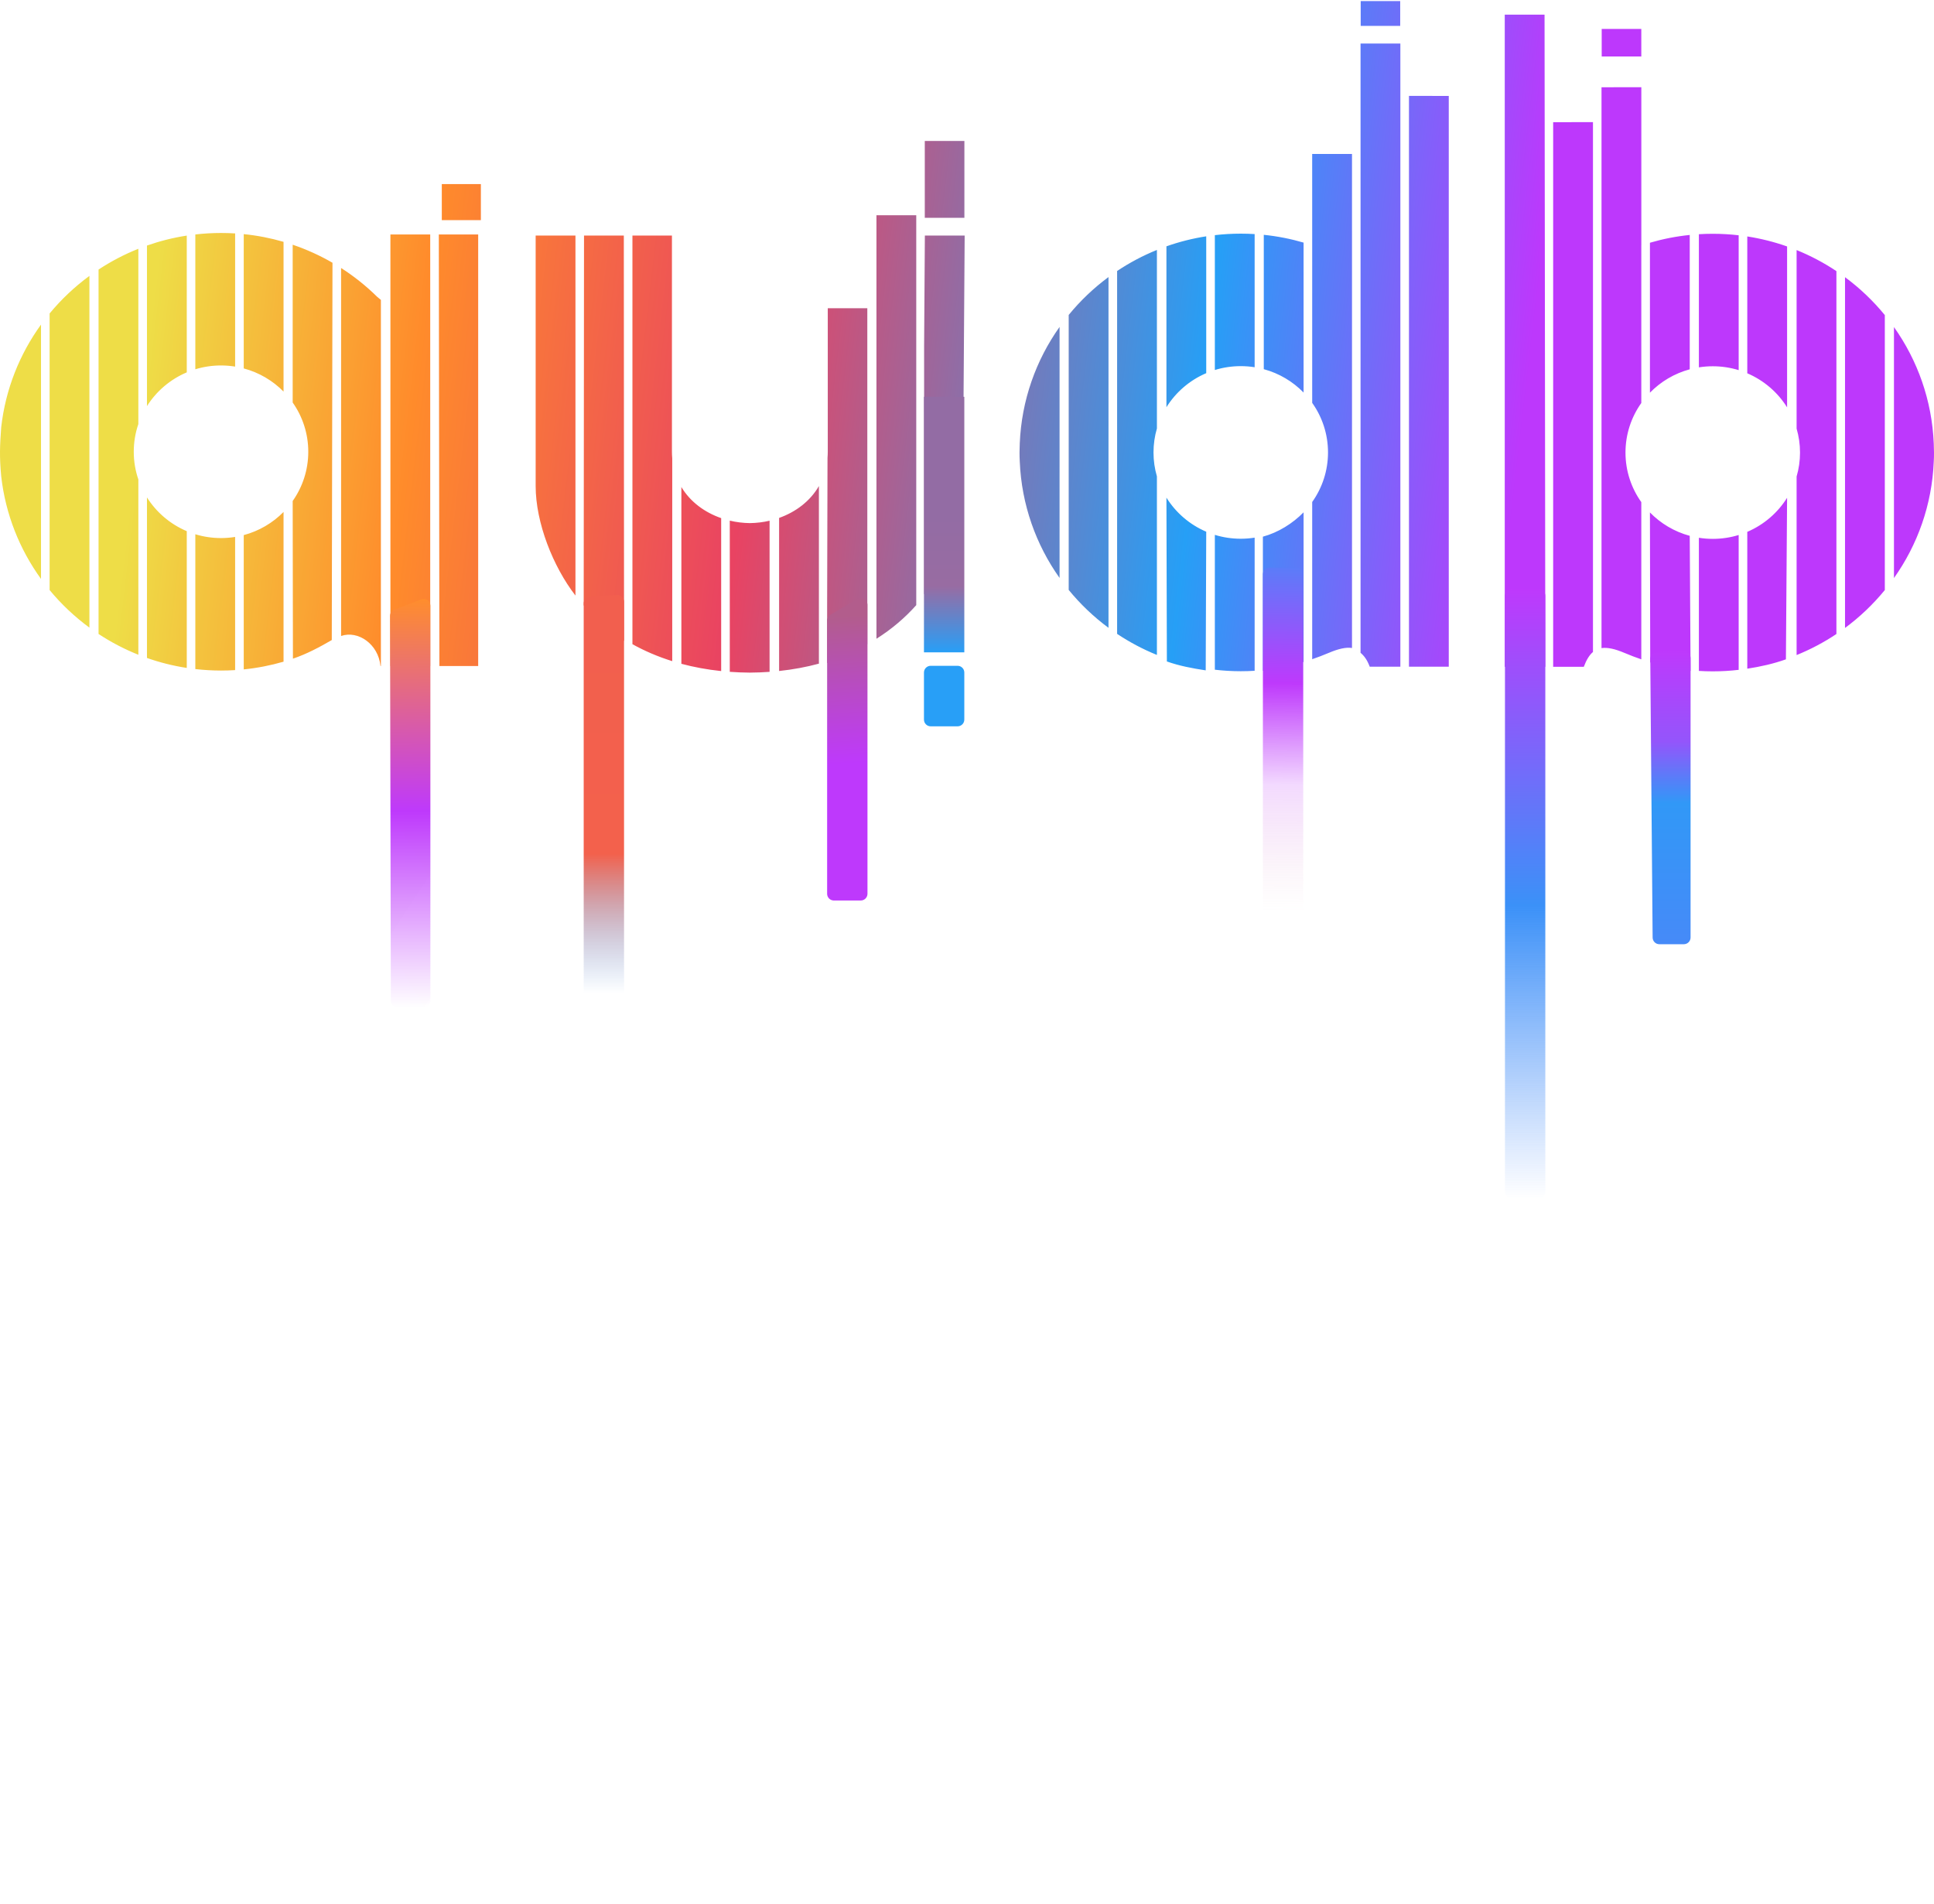
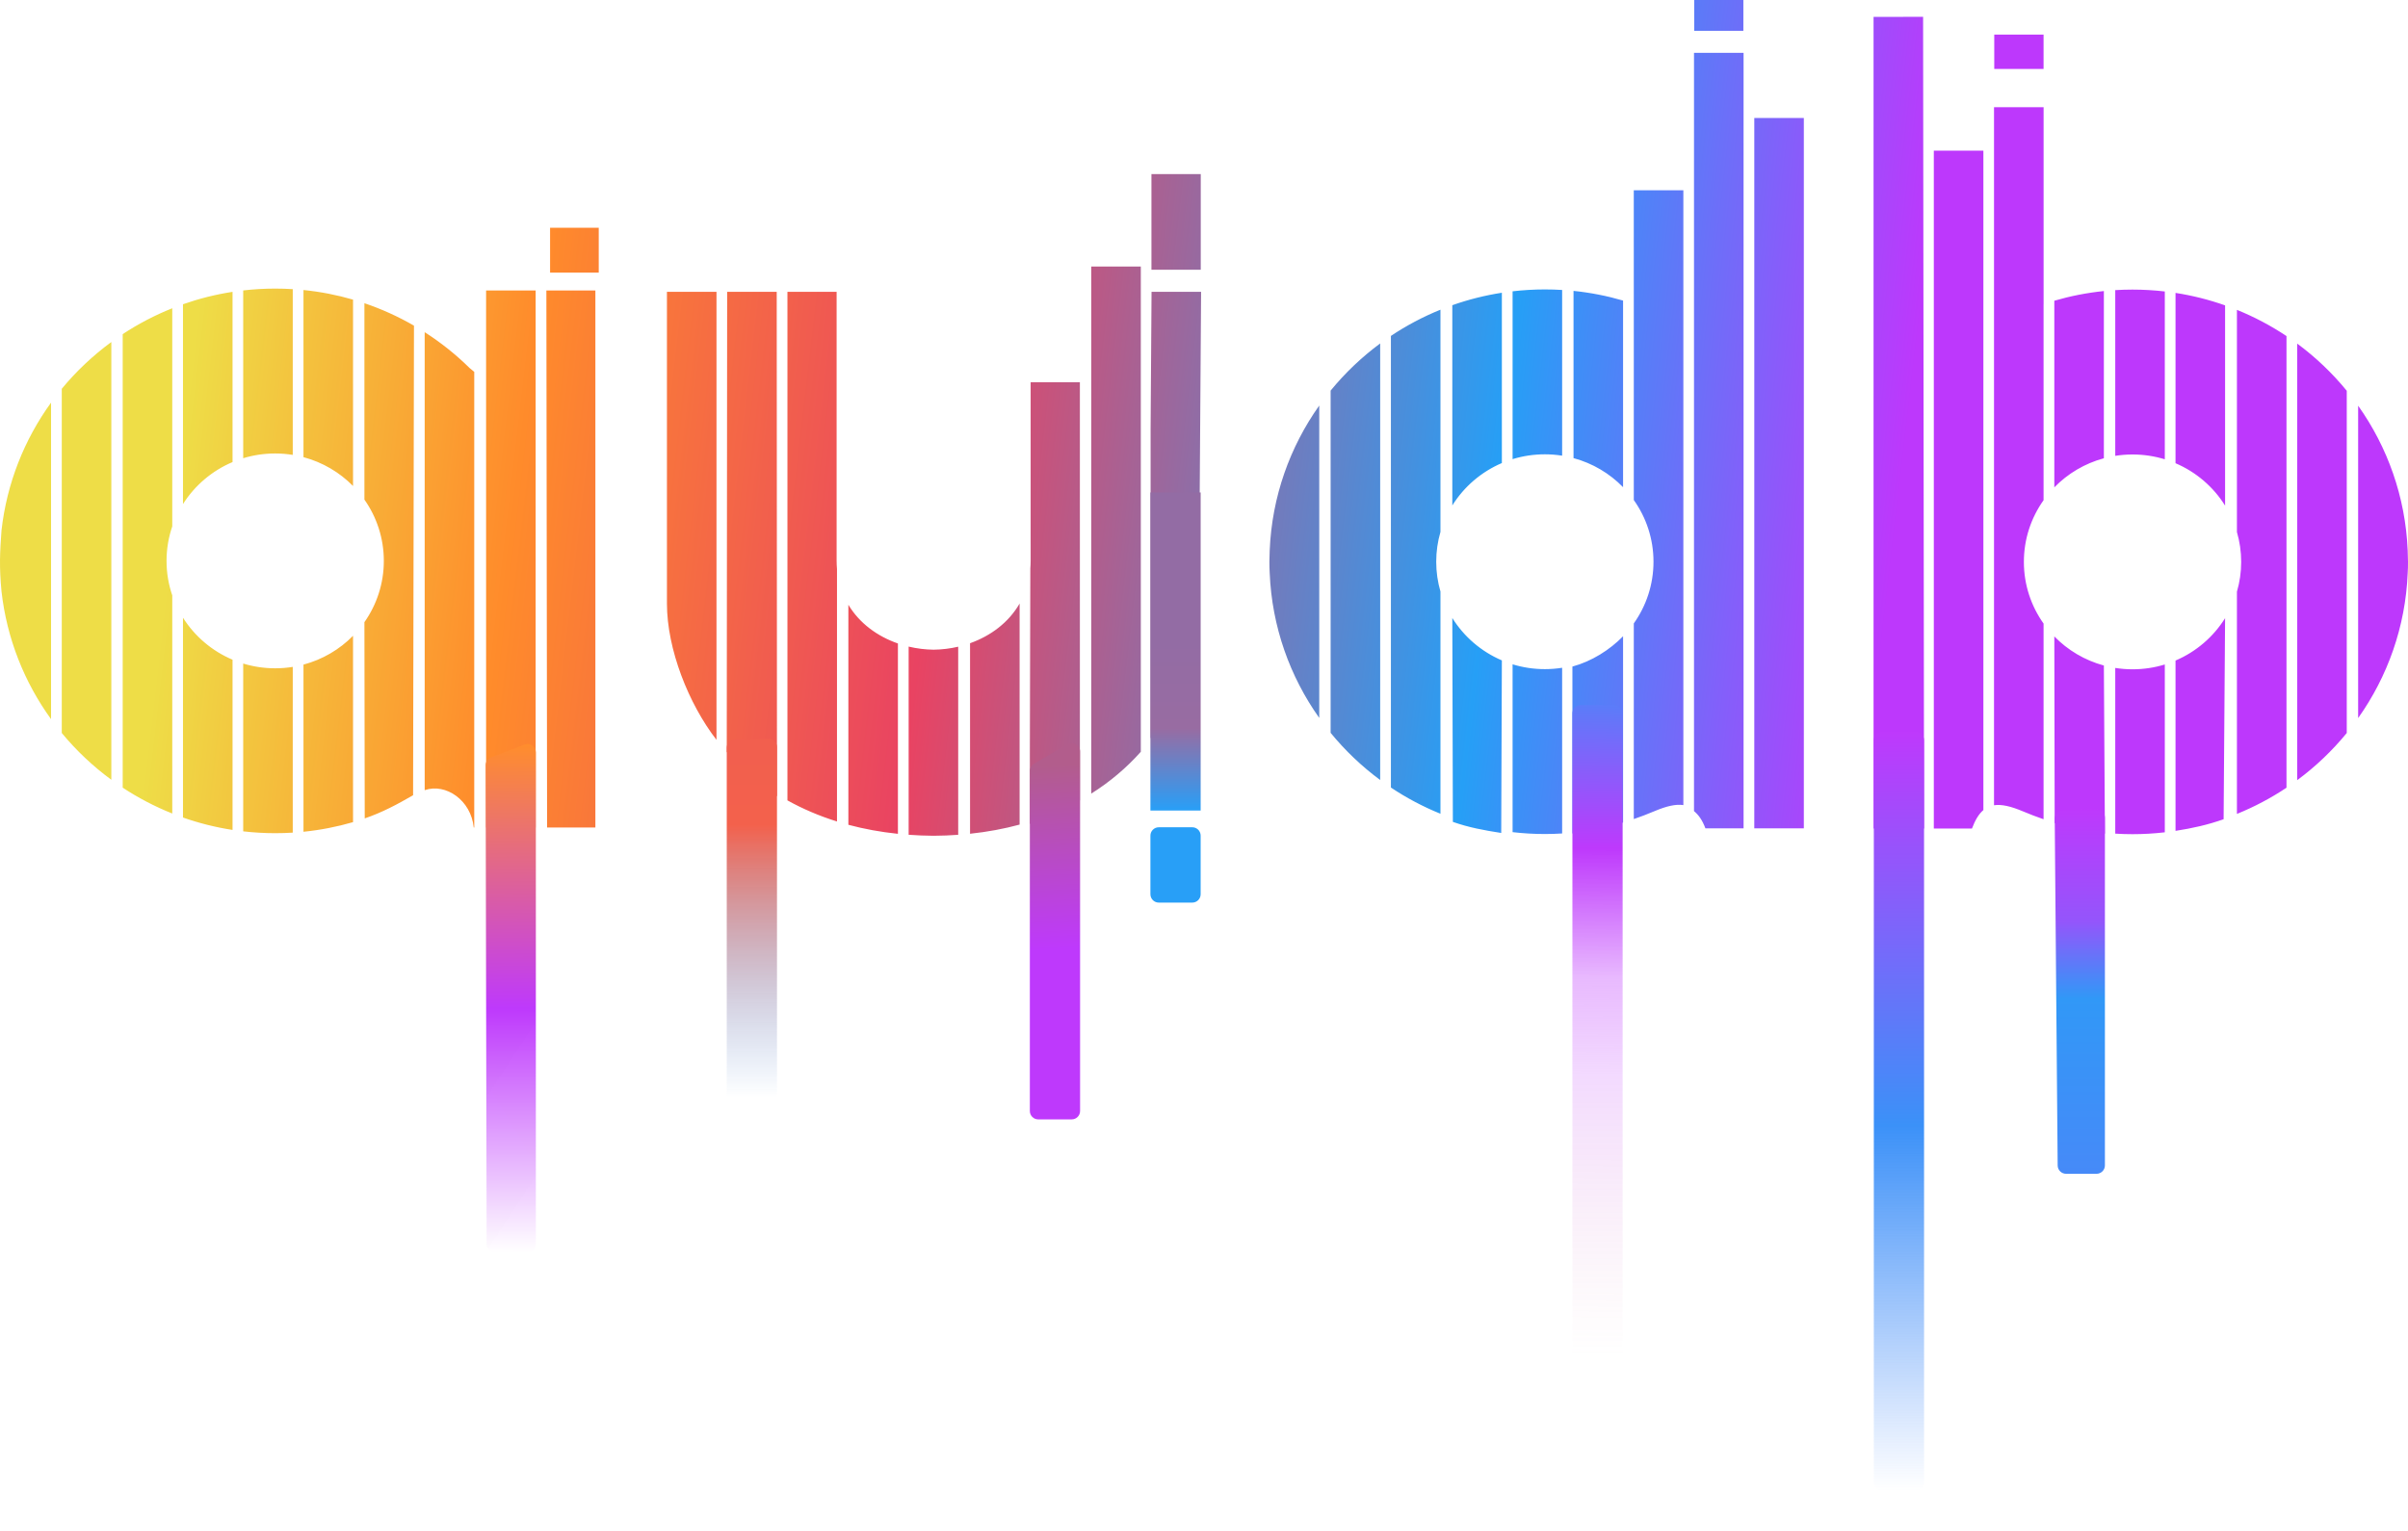
- <svg xmlns="http://www.w3.org/2000/svg" width="1438" height="1415" viewBox="0 0 1438 1415" fill="none">
-   <path fill-rule="evenodd" clip-rule="evenodd" d="M398.281 175.145H427.875V442.778C411.225 421.302 398.281 388.619 398.281 361.379V175.145ZM434.24 175.145H463.833L464 476.5C452.798 469.499 442.5 459.446 434 450L434.24 175.145ZM470.237 175.145H499.608V335.704C499.608 337.424 499.686 339.104 499.83 340.747V491.547C489.206 488.228 479.329 483.993 470.237 478.935V175.145ZM506.625 362.084C513.268 373.173 524.021 380.977 536.217 385.211V498.913C525.832 497.836 515.96 496.019 506.625 493.518V362.084ZM542.62 387.076C547.499 388.236 552.524 388.856 557.543 388.917C562.475 388.857 567.415 388.259 572.214 387.135V499.501C567.435 499.847 562.552 500.041 557.566 500.072L557.519 500.073C552.445 500.042 547.482 499.836 542.62 499.482V387.076ZM579.291 385.06C591.575 380.698 602.356 372.701 608.885 361.356V493.407C599.553 495.934 589.678 497.771 579.291 498.871V385.06ZM615.288 340.405C615.412 338.873 615.477 337.305 615.477 335.704V229.177H644.881V478.918L644.502 479.129C635.508 484.137 625.475 489.724 615 493V451L615.288 340.405ZM651.675 160.016H681.269V449.909C672.782 459.434 662.889 467.828 651.675 474.893V160.016ZM687.672 175.145H717.266L715.991 360.617C713.869 391.685 704.407 419.27 687.11 441.843V257.13L687.672 175.145ZM1273.5 173.811C1270.03 173.811 1266.59 173.917 1263.18 174.126V273.119C1266.54 272.587 1269.99 272.307 1273.5 272.307C1280.21 272.307 1286.68 273.315 1292.77 275.184V174.927C1286.45 174.198 1280.02 173.811 1273.5 173.811ZM1256.38 174.68C1246.21 175.722 1236.32 177.677 1226.79 180.465V291.947C1234.78 283.751 1244.95 277.655 1256.38 274.569V174.68ZM1220.39 182.48V64.849L1190.78 64.869V481.853C1195.18 481.178 1200.71 482.392 1207.92 485.438C1212.04 487.182 1216.19 488.771 1220.37 490.199V373.314C1212.96 362.887 1208.61 350.182 1208.61 336.468C1208.61 322.755 1212.96 310.05 1220.37 299.622V182.48L1220.39 182.48ZM1184.43 90.811L1154.83 90.835V495.753H1177.61C1179.5 490.722 1181.67 487.062 1184.43 484.735V90.811ZM1148.43 10.873L1118.84 10.897V495.753H1149L1148.43 10.873ZM1227 492.5C1236.63 495.38 1246.86 497.727 1257 498.802L1256.38 398.37C1244.95 395.284 1234.78 389.188 1226.79 380.99L1227 492.5ZM1263.18 498.802C1266.58 499.018 1270.02 499.127 1273.5 499.127C1280.02 499.127 1286.45 498.74 1292.77 498.01V397.755C1286.68 399.625 1280.21 400.632 1273.5 400.632C1269.99 400.632 1266.54 400.352 1263.18 399.819V498.802ZM1299.17 497.151C1309.38 495.568 1318.4 493.547 1327.89 490.199L1328.77 370.088C1321.8 381.26 1311.47 390.162 1299.17 395.409V497.151ZM1335.84 487.022C1346.29 482.787 1356.2 477.53 1365.44 471.36V201.575C1356.2 195.405 1346.29 190.149 1335.84 185.915V318.658C1337.49 324.313 1338.38 330.288 1338.38 336.469C1338.38 342.651 1337.49 348.626 1335.84 354.28V487.022ZM1371.84 466.86C1382.85 458.723 1392.79 449.245 1401.43 438.684V234.253C1392.79 223.692 1382.85 214.213 1371.84 206.076V466.86ZM1408.23 429.774C1425.75 405.079 1436.49 375.347 1437.82 343.211C1438.1 338.826 1438.02 334.301 1437.82 329.728C1436.49 297.59 1425.75 267.858 1408.23 243.163V429.774ZM1328.77 183.233C1319.27 179.884 1309.38 177.369 1299.17 175.787V277.53C1311.47 282.776 1321.8 291.678 1328.77 302.851V183.233ZM357.555 163.678H328.49V136.877H357.555V163.678ZM717.061 161.948H687.612V104.819H717.061V161.948ZM1190.92 41.997H1220.37V21.499H1190.92V41.997ZM1041.1 19.236H1011.73V0.817H1041.1V19.236ZM932.874 174.029C929.459 173.819 926.017 173.713 922.549 173.713C916.029 173.713 909.602 174.1 903.281 174.83V275.087C909.369 273.218 915.841 272.209 922.549 272.209C926.065 272.209 929.512 272.489 932.874 273.021V174.029ZM969.262 180.368C959.73 177.58 949.838 175.624 939.669 174.584V274.472C951.099 277.557 961.273 283.653 969.262 291.849V180.368ZM975.652 114.46L975.665 182.382L975.664 299.524C983.074 309.952 987.426 322.659 987.426 336.372C987.426 350.084 983.074 362.79 975.664 373.218V490.102C979.848 488.673 983.996 487.085 988.118 485.341C995.324 482.294 1000.86 481.08 1005.26 481.756V114.481L975.652 114.46ZM1041.22 32.383L1011.62 32.359V485.341C1014.38 487.668 1016.55 490.625 1018.44 495.656H1041.22V32.383ZM1077.21 71.315L1047.62 71.291V495.654H1077.21V71.315ZM939 498.705C949.136 497.631 959.635 495.034 969.262 492.154V380.894C961.273 389.091 950.43 395.915 939 399V498.705ZM922.549 499.03C926.03 499.03 929.47 498.921 932.874 498.705V399.722C929.512 400.255 926.065 400.534 922.549 400.534C915.841 400.534 909.369 399.527 903.281 397.657V497.912C909.602 498.643 916.029 499.03 922.549 499.03ZM867.612 491.782C877.106 495.13 886.285 496.818 896.493 498.4L896.878 395.312C884.579 390.065 874.249 381.162 867.285 369.99L867.612 491.782ZM830.614 471.263C839.853 477.432 849.763 482.69 860.208 486.924V354.183C858.558 348.529 857.672 342.553 857.672 336.372C857.672 330.191 858.558 324.215 860.208 318.56V185.818C849.763 190.052 839.852 195.308 830.614 201.478V471.263ZM794.617 438.587C803.256 449.148 813.197 458.627 824.211 466.763V205.979C813.197 214.116 803.256 223.594 794.617 234.156V438.587ZM758.23 343.113C759.556 375.249 770.302 404.982 787.823 429.677V243.065C770.301 267.761 759.556 297.493 758.23 329.63C758.013 334.125 757.971 338.619 758.23 343.113ZM896.878 175.69C886.67 177.271 876.778 179.787 867.285 183.135V302.753C874.249 291.581 884.579 282.679 896.878 277.432V175.69ZM30.488 430.414V241.332C14.574 263.326 4.077 289.407 0.894 317.671C-0.071 331.005 -0.505 339.318 0.894 354.074C4.077 382.339 14.574 408.42 30.488 430.414ZM174.827 173.54C171.357 173.323 167.859 173.214 164.335 173.214C157.872 173.214 151.5 173.594 145.233 174.312V274.539C151.272 272.702 157.687 271.71 164.335 271.71C167.907 271.71 171.411 271.999 174.827 272.55V173.54ZM210.824 179.805C201.291 177.032 191.397 175.089 181.23 174.062V273.913C192.645 276.951 202.817 282.989 210.824 291.124V179.805ZM247.212 195.349C237.891 189.961 227.989 185.454 217.618 181.943V299.264C224.925 309.647 229.212 322.263 229.212 335.872C229.212 349.481 224.925 362.097 217.618 372.48L217.806 489.701C228.177 486.189 237.367 481.25 246.686 475.862L247.212 195.349ZM280.424 220.655C272.286 212.633 263.3 205.452 253.614 199.248V472.829C266.189 468.483 281.308 478.808 282.914 495.157H283.207V222.957L280.424 220.655ZM319.878 174.342H290.285V495.157H319.878V174.342ZM355.546 174.342H326.281L326.709 495.157H355.546V174.342ZM181.23 497.681C191.397 496.655 201.291 494.712 210.824 491.939V380.622C202.817 388.757 192.645 394.795 181.23 397.832V497.681ZM164.335 498.531C167.859 498.531 171.357 498.422 174.827 498.205V399.195C171.411 399.746 167.907 400.035 164.335 400.035C157.687 400.035 151.272 399.045 145.233 397.207V497.432C151.5 498.149 157.872 498.531 164.335 498.531ZM109.274 489.18C118.769 492.514 128.662 495.018 138.868 496.587V394.901C126.598 389.717 116.275 380.899 109.274 369.816V489.18ZM73.278 471.337C82.527 477.429 92.434 482.619 102.872 486.781V356.468C100.657 350.004 99.456 343.077 99.456 335.872C99.456 328.668 100.657 321.741 102.872 315.276V184.963C92.434 189.125 82.527 194.315 73.278 200.407V471.337ZM36.89 438.687C45.542 449.162 55.486 458.554 66.483 466.616V205.128C55.486 213.192 45.542 222.582 36.89 233.057V438.687ZM138.868 175.157C128.662 176.727 118.769 179.229 109.274 182.564V301.927C116.275 290.845 126.598 282.028 138.868 276.844V175.157Z" fill="url(#paint0_linear_820_23)" />
-   <path d="M290.007 457.946C290.003 455.871 291.28 454.009 293.217 453.267L313.21 445.603C316.485 444.348 320 446.765 320 450.271V744C320 746.761 317.761 749 315 749H295.602C292.844 749 290.608 746.768 290.602 744.01L290.007 457.946Z" fill="url(#paint1_linear_820_23)" />
-   <rect x="687" y="295" width="30" height="190" fill="url(#paint2_linear_820_23)" />
-   <rect x="1119" y="438" width="30" height="453" rx="5" fill="url(#paint3_linear_820_23)" />
-   <path d="M939 427C939 424.239 941.239 422 944 422H964C966.761 422 969 424.239 969 427V909C969 911.761 966.761 914 964 914H944C941.239 914 939 911.761 939 909V427Z" fill="url(#paint4_linear_820_23)" />
-   <rect x="687" y="495" width="30" height="45" rx="5" fill="#289FF7" />
-   <path d="M1227.04 489.903C1227.02 487.192 1229.16 484.957 1231.87 484.864L1251.83 484.178C1254.66 484.081 1257 486.346 1257 489.175V697C1257 699.761 1254.76 702 1252 702H1233.79C1231.05 702 1228.82 699.787 1228.79 697.042L1227.04 489.903Z" fill="url(#paint5_linear_820_23)" />
-   <path d="M615 461.372C615 459.594 615.945 457.949 617.481 457.053L637.481 445.386C640.814 443.442 645 445.846 645 449.705L645 664.5C645 667.261 642.761 669.5 640 669.5H620C617.239 669.5 615 667.261 615 664.5L615 461.372Z" fill="url(#paint6_linear_820_23)" />
-   <path d="M434 448.622C434 445.986 436.047 443.802 438.678 443.633L458.678 442.343C461.56 442.157 464 444.445 464 447.333V1409.5C464 1412.26 461.761 1414.5 459 1414.5H439C436.239 1414.5 434 1412.26 434 1409.5V448.622Z" fill="url(#paint7_linear_820_23)" />
+ <svg xmlns="http://www.w3.org/2000/svg" width="1438" height="914" viewBox="0 0 1438 914" fill="none">
+   <path fill-rule="evenodd" clip-rule="evenodd" d="M398.281 174.328H427.875V441.961C411.225 420.485 398.281 387.802 398.281 360.562V174.328ZM434.24 174.328H463.833L464 475.683C452.798 468.682 442.5 458.629 434 449.183L434.24 174.328ZM470.237 174.328H499.608V334.888C499.608 336.608 499.686 338.287 499.83 339.93V490.73C489.206 487.411 479.329 483.176 470.237 478.118V174.328ZM506.625 361.267C513.268 372.356 524.021 380.16 536.217 384.394V498.097C525.832 497.019 515.96 495.202 506.625 492.701V361.267ZM542.62 386.259C547.499 387.419 552.524 388.039 557.543 388.1C562.475 388.04 567.415 387.443 572.214 386.318V498.684C567.435 499.03 562.552 499.224 557.566 499.255L557.519 499.256C552.445 499.225 547.482 499.019 542.62 498.665V386.259ZM579.291 384.243C591.575 379.881 602.356 371.884 608.885 360.539V492.59C599.553 495.117 589.678 496.954 579.291 498.055V384.243ZM615.288 339.588C615.412 338.056 615.477 336.488 615.477 334.888V228.36H644.881V478.101L644.502 478.312C635.508 483.32 625.475 488.907 615 492.183V450.183L615.288 339.588ZM651.675 159.2H681.269V449.092C672.782 458.617 662.889 467.011 651.675 474.076V159.2ZM687.672 174.328H717.266L715.991 359.801C713.869 390.868 704.407 418.453 687.11 441.026V256.313L687.672 174.328ZM1273.5 172.994C1270.03 172.994 1266.59 173.1 1263.18 173.309V272.303C1266.54 271.77 1269.99 271.49 1273.5 271.49C1280.21 271.49 1286.68 272.498 1292.77 274.367V174.111C1286.45 173.381 1280.02 172.994 1273.5 172.994ZM1256.38 173.864C1246.21 174.905 1236.32 176.86 1226.79 179.648V291.13C1234.78 282.934 1244.95 276.838 1256.38 273.752V173.864ZM1220.39 181.663V64.032L1190.78 64.052V481.036C1195.18 480.361 1200.71 481.575 1207.92 484.621C1212.04 486.365 1216.19 487.954 1220.37 489.382V372.497C1212.96 362.071 1208.61 349.365 1208.61 335.651C1208.61 321.938 1212.96 309.233 1220.37 298.805V181.663L1220.39 181.663ZM1184.43 89.994L1154.83 90.018V494.936H1177.61C1179.5 489.905 1181.67 486.245 1184.43 483.918V89.994ZM1148.43 10.056L1118.84 10.08V494.936H1149L1148.43 10.056ZM1227 491.683C1236.63 494.564 1246.86 496.91 1257 497.985L1256.38 397.553C1244.95 394.467 1234.78 388.371 1226.79 380.174L1227 491.683ZM1263.18 497.985C1266.58 498.201 1270.02 498.31 1273.5 498.31C1280.02 498.31 1286.45 497.923 1292.77 497.193V396.938C1286.68 398.808 1280.21 399.815 1273.5 399.815C1269.99 399.815 1266.54 399.535 1263.18 399.002V497.985ZM1299.17 496.334C1309.38 494.751 1318.4 492.73 1327.89 489.382L1328.77 369.271C1321.8 380.443 1311.47 389.345 1299.17 394.592V496.334ZM1335.84 486.205C1346.29 481.97 1356.2 476.713 1365.44 470.543V200.758C1356.2 194.588 1346.29 189.333 1335.84 185.098V317.841C1337.49 323.496 1338.38 329.471 1338.38 335.652C1338.38 341.834 1337.49 347.809 1335.84 353.463V486.205ZM1371.84 466.044C1382.85 457.906 1392.79 448.428 1401.43 437.867V233.436C1392.79 222.875 1382.85 213.397 1371.84 205.259V466.044ZM1408.23 428.957C1425.75 404.262 1436.49 374.53 1437.82 342.394C1438.1 338.009 1438.02 333.484 1437.82 328.911C1436.49 296.773 1425.75 267.041 1408.23 242.346V428.957ZM1328.77 182.417C1319.27 179.067 1309.38 176.552 1299.17 174.97V276.713C1311.47 281.959 1321.8 290.861 1328.77 302.034V182.417ZM357.555 162.861H328.49V136.06H357.555V162.861ZM717.061 161.131H687.612V104.003H717.061V161.131ZM1190.92 41.18H1220.37V20.682H1190.92V41.18ZM1041.1 18.42H1011.73V0H1041.1V18.42ZM932.874 173.212C929.459 173.003 926.017 172.896 922.549 172.896C916.029 172.896 909.602 173.283 903.281 174.013V274.27C909.369 272.401 915.841 271.392 922.549 271.392C926.065 271.392 929.512 271.672 932.874 272.204V173.212ZM969.262 179.551C959.73 176.763 949.838 174.807 939.669 173.767V273.655C951.099 276.741 961.273 282.836 969.262 291.033V179.551ZM975.652 113.644L975.665 181.565L975.664 298.707C983.074 309.135 987.426 321.842 987.426 335.555C987.426 349.267 983.074 361.973 975.664 372.401V489.285C979.848 487.856 983.996 486.268 988.118 484.524C995.324 481.477 1000.86 480.263 1005.26 480.94V113.664L975.652 113.644ZM1041.22 31.566L1011.62 31.542V484.524C1014.38 486.851 1016.55 489.808 1018.44 494.839H1041.22V31.566ZM1077.21 70.499L1047.62 70.475V494.838H1077.21V70.499ZM939 497.888C949.136 496.814 959.635 494.217 969.262 491.337V380.077C961.273 388.274 950.43 395.098 939 398.183V497.888ZM922.549 498.213C926.03 498.213 929.47 498.104 932.874 497.888V398.905C929.512 399.438 926.065 399.717 922.549 399.717C915.841 399.717 909.369 398.71 903.281 396.84V497.095C909.602 497.826 916.029 498.213 922.549 498.213ZM867.612 490.965C877.106 494.313 886.285 496.001 896.493 497.584L896.878 394.495C884.579 389.248 874.249 380.345 867.285 369.173L867.612 490.965ZM830.614 470.446C839.853 476.615 849.763 481.873 860.208 486.107V353.366C858.558 347.712 857.672 341.736 857.672 335.555C857.672 329.374 858.558 323.398 860.208 317.743V185.001C849.763 189.235 839.852 194.491 830.614 200.661V470.446ZM794.617 437.77C803.256 448.331 813.197 457.81 824.211 465.946V205.162C813.197 213.299 803.256 222.777 794.617 233.339V437.77ZM758.23 342.296C759.556 374.432 770.302 404.165 787.823 428.86V242.248C770.301 266.944 759.556 296.676 758.23 328.813C758.013 333.308 757.971 337.802 758.23 342.296ZM896.878 174.873C886.67 176.454 876.778 178.97 867.285 182.319V301.936C874.249 290.764 884.579 281.862 896.878 276.615V174.873ZM30.488 429.597V240.515C14.574 262.509 4.077 288.59 0.894 316.854C-0.071 330.188 -0.505 338.501 0.894 353.258C4.077 381.522 14.574 407.603 30.488 429.597ZM174.827 172.723C171.357 172.506 167.859 172.397 164.335 172.397C157.872 172.397 151.5 172.777 145.233 173.496V273.722C151.272 271.885 157.687 270.893 164.335 270.893C167.907 270.893 171.411 271.182 174.827 271.733V172.723ZM210.824 178.988C201.291 176.215 191.397 174.272 181.23 173.245V273.096C192.645 276.134 202.817 282.172 210.824 290.307V178.988ZM247.212 194.532C237.891 189.144 227.989 184.638 217.618 181.126V298.447C224.925 308.83 229.212 321.447 229.212 335.056C229.212 348.664 224.925 361.28 217.618 371.663L217.806 488.884C228.177 485.372 237.367 480.433 246.686 475.046L247.212 194.532ZM280.424 219.838C272.286 211.816 263.3 204.635 253.614 198.431V472.012C266.189 467.666 281.308 477.991 282.914 494.34H283.207V222.14L280.424 219.838ZM319.878 173.525H290.285V494.34H319.878V173.525ZM355.546 173.525H326.281L326.709 494.34H355.546V173.525ZM181.23 496.864C191.397 495.838 201.291 493.895 210.824 491.122V379.805C202.817 387.94 192.645 393.978 181.23 397.016V496.864ZM164.335 497.714C167.859 497.714 171.357 497.605 174.827 497.388V398.379C171.411 398.93 167.907 399.219 164.335 399.219C157.687 399.219 151.272 398.228 145.233 396.39V496.615C151.5 497.332 157.872 497.714 164.335 497.714ZM109.274 488.363C118.769 491.697 128.662 494.201 138.868 495.77V394.084C126.598 388.9 116.275 380.082 109.274 368.999V488.363ZM73.278 470.521C82.527 476.612 92.434 481.802 102.872 485.964V355.651C100.657 349.187 99.456 342.261 99.456 335.056C99.456 327.851 100.657 320.924 102.872 314.459V184.146C92.434 188.308 82.527 193.498 73.278 199.59V470.521ZM36.89 437.87C45.542 448.345 55.486 457.737 66.483 465.799V204.311C55.486 212.375 45.542 221.765 36.89 232.24V437.87ZM138.868 174.34C128.662 175.91 118.769 178.412 109.274 181.748V301.11C116.275 290.028 126.598 281.211 138.868 276.027V174.34Z" fill="url(#paint0_linear_809_15)" />
+   <path d="M290.007 457.129C290.003 455.054 291.28 453.192 293.217 452.45L313.21 444.786C316.485 443.531 320 445.948 320 449.455V743.183C320 745.945 317.761 748.183 315 748.183H295.602C292.844 748.183 290.608 745.951 290.602 743.193L290.007 457.129Z" fill="url(#paint1_linear_809_15)" />
+   <rect x="687" y="294.183" width="30" height="190" fill="url(#paint2_linear_809_15)" />
+   <rect x="1119" y="437.183" width="30" height="453" rx="5" fill="url(#paint3_linear_809_15)" />
+   <path d="M939 426.183C939 423.422 941.239 421.183 944 421.183H964C966.761 421.183 969 423.422 969 426.183V908.183C969 910.945 966.761 913.183 964 913.183H944C941.239 913.183 939 910.945 939 908.183V426.183Z" fill="url(#paint4_linear_809_15)" />
+   <rect x="687" y="494.183" width="30" height="45" rx="5" fill="#289FF7" />
+   <path d="M1227.04 489.086C1227.02 486.375 1229.16 484.14 1231.87 484.047L1251.83 483.361C1254.66 483.264 1257 485.529 1257 488.358V696.183C1257 698.945 1254.76 701.183 1252 701.183H1233.79C1231.05 701.183 1228.82 698.97 1228.79 696.225L1227.04 489.086Z" fill="url(#paint5_linear_809_15)" />
+   <path d="M615 460.555C615 458.777 615.945 457.132 617.481 456.236L637.481 444.569C640.814 442.625 645 445.029 645 448.888L645 663.683C645 666.445 642.761 668.683 640 668.683H620C617.239 668.683 615 666.445 615 663.683L615 460.555Z" fill="url(#paint6_linear_809_15)" />
+   <path d="M434 446.615C434 443.887 436.186 441.662 438.914 441.615L458.914 441.271C461.709 441.223 464 443.475 464 446.27V696C464 698.761 461.761 701 459 701H439C436.239 701 434 698.761 434 696V446.615Z" fill="url(#paint7_linear_809_15)" />
  <defs>
-     <linearGradient id="paint0_linear_820_23" x1="88.05" y1="445.638" x2="1103.2" y2="563.902" gradientUnits="userSpaceOnUse">
+     <linearGradient id="paint0_linear_809_15" x1="88.05" y1="444.821" x2="1103.2" y2="563.085" gradientUnits="userSpaceOnUse">
      <stop stop-color="#EEDD47" />
      <stop offset="0.197" stop-color="#FF8B2B" />
      <stop offset="0.441" stop-color="#E94362" />
      <stop offset="0.766" stop-color="#269FF6" />
      <stop offset="1" stop-color="#BD38FC" />
    </linearGradient>
-     <linearGradient id="paint1_linear_820_23" x1="301.02" y1="446" x2="303.879" y2="749.013" gradientUnits="userSpaceOnUse">
+     <linearGradient id="paint1_linear_809_15" x1="301.02" y1="445.183" x2="303.879" y2="748.197" gradientUnits="userSpaceOnUse">
      <stop stop-color="#FF8D2D" />
      <stop offset="0.519" stop-color="#BE39FC" />
      <stop offset="1" stop-color="#BE39FC" stop-opacity="0" />
    </linearGradient>
-     <linearGradient id="paint2_linear_820_23" x1="702" y1="383" x2="702" y2="485" gradientUnits="userSpaceOnUse">
+     <linearGradient id="paint2_linear_809_15" x1="702" y1="382.183" x2="702" y2="484.183" gradientUnits="userSpaceOnUse">
      <stop stop-color="#936CA4" />
      <stop offset="0.519" stop-color="#986CA2" />
      <stop offset="1" stop-color="#289FF7" />
    </linearGradient>
-     <linearGradient id="paint3_linear_820_23" x1="1134" y1="438" x2="1134" y2="891" gradientUnits="userSpaceOnUse">
+     <linearGradient id="paint3_linear_809_15" x1="1134" y1="437.183" x2="1134" y2="890.183" gradientUnits="userSpaceOnUse">
      <stop stop-color="#BE39FC" />
      <stop offset="0.519" stop-color="#3B91F8" />
      <stop offset="1" stop-color="#4689F8" stop-opacity="0" />
    </linearGradient>
-     <linearGradient id="paint4_linear_820_23" x1="954" y1="422.238" x2="951.243" y2="970.792" gradientUnits="userSpaceOnUse">
+     <linearGradient id="paint4_linear_809_15" x1="954" y1="421.421" x2="951.243" y2="969.975" gradientUnits="userSpaceOnUse">
      <stop stop-color="#5B7CF9" />
      <stop offset="0.156" stop-color="#BE39FC" />
-       <stop offset="0.294" stop-color="#BE39FC" stop-opacity="0.19" />
-       <stop offset="0.465" stop-color="#D77C9B" stop-opacity="0" />
+       <stop offset="0.296" stop-color="#BE39FC" stop-opacity="0.355" />
+       <stop offset="0.401" stop-color="#BE39FC" stop-opacity="0.19" />
+       <stop offset="0.708" stop-color="#D77C9B" stop-opacity="0" />
    </linearGradient>
-     <linearGradient id="paint5_linear_820_23" x1="1242.92" y1="484" x2="1242.92" y2="702" gradientUnits="userSpaceOnUse">
+     <linearGradient id="paint5_linear_809_15" x1="1242.92" y1="483.183" x2="1242.92" y2="701.183" gradientUnits="userSpaceOnUse">
      <stop stop-color="#BE39FC" />
      <stop offset="0.308" stop-color="#9455FB" />
      <stop offset="0.519" stop-color="#3198F7" />
      <stop offset="1" stop-color="#468AF8" />
    </linearGradient>
-     <linearGradient id="paint6_linear_820_23" x1="617.437" y1="458.5" x2="629.494" y2="669.529" gradientUnits="userSpaceOnUse">
+     <linearGradient id="paint6_linear_809_15" x1="617.437" y1="457.683" x2="629.494" y2="668.712" gradientUnits="userSpaceOnUse">
      <stop stop-color="#B25D8C" />
      <stop offset="0.519" stop-color="#BE39FC" />
      <stop offset="1" stop-color="#BE39FC" />
    </linearGradient>
-     <linearGradient id="paint7_linear_820_23" x1="448" y1="455.541" x2="448.351" y2="1414.5" gradientUnits="userSpaceOnUse">
+     <linearGradient id="paint7_linear_809_15" x1="448" y1="444.801" x2="448.025" y2="701" gradientUnits="userSpaceOnUse">
      <stop stop-color="#F25F4E" />
      <stop offset="0.187" stop-color="#F3614C" />
-       <stop offset="0.295" stop-color="#4F8CD9" stop-opacity="0" />
-       <stop offset="0.659" stop-color="#269DF3" stop-opacity="0" />
+       <stop offset="0.823" stop-color="#4F8CD9" stop-opacity="0" />
+       <stop offset="1" stop-color="#269DF3" stop-opacity="0" />
    </linearGradient>
  </defs>
</svg>
